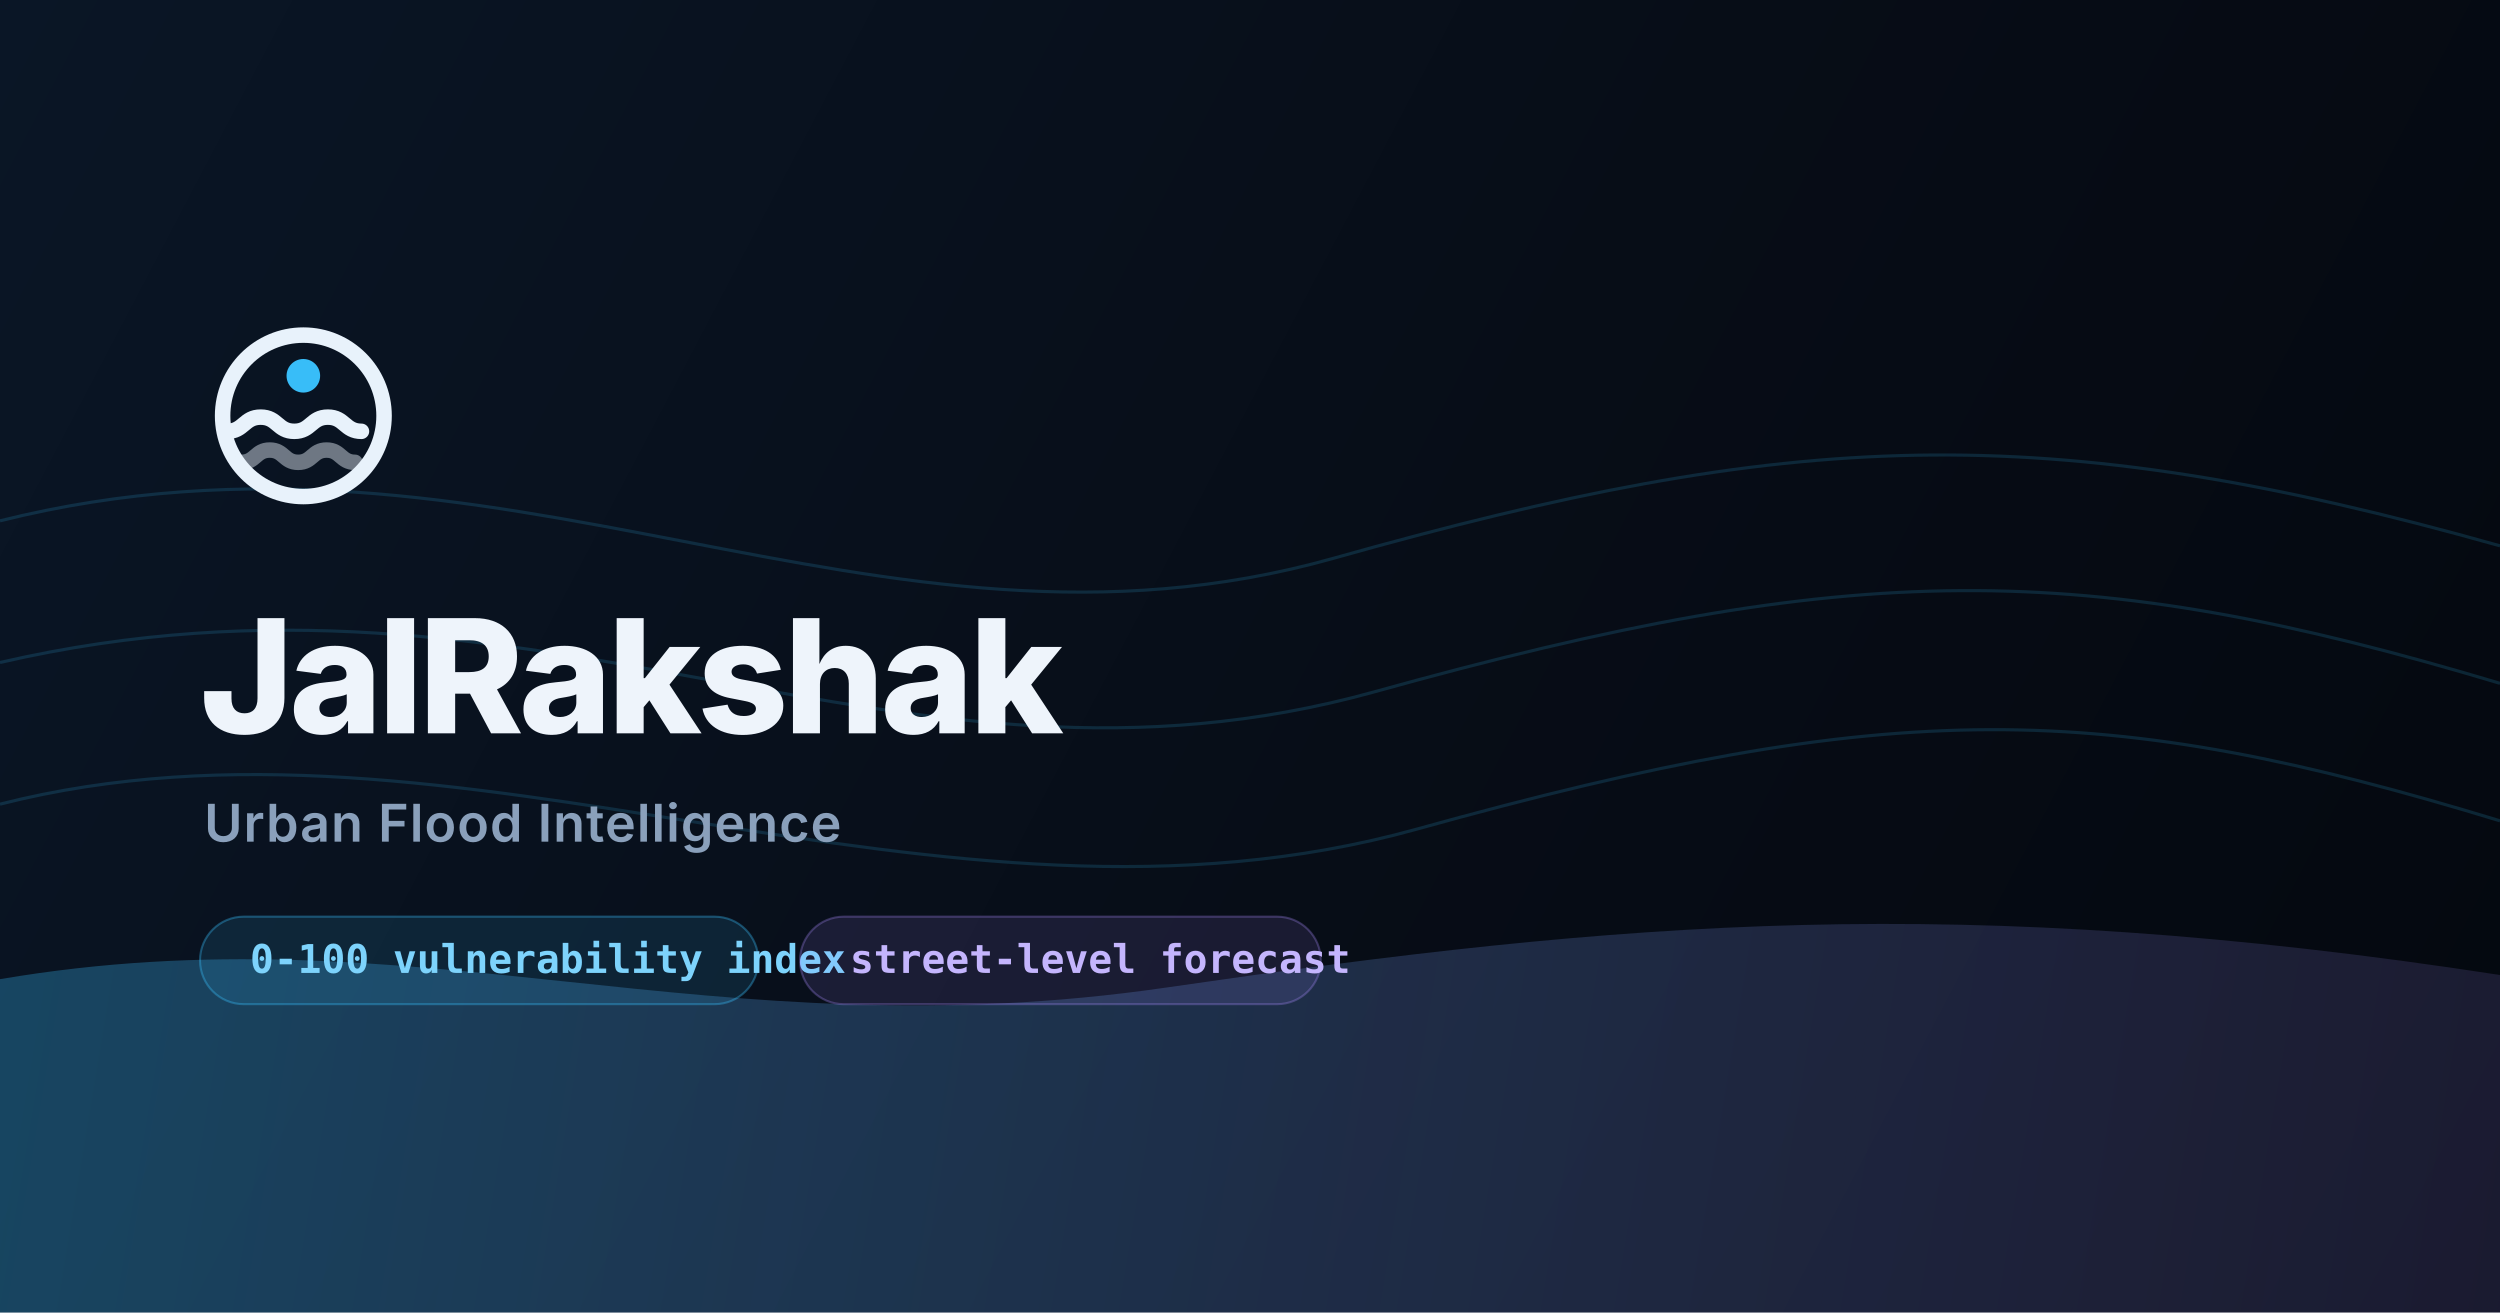
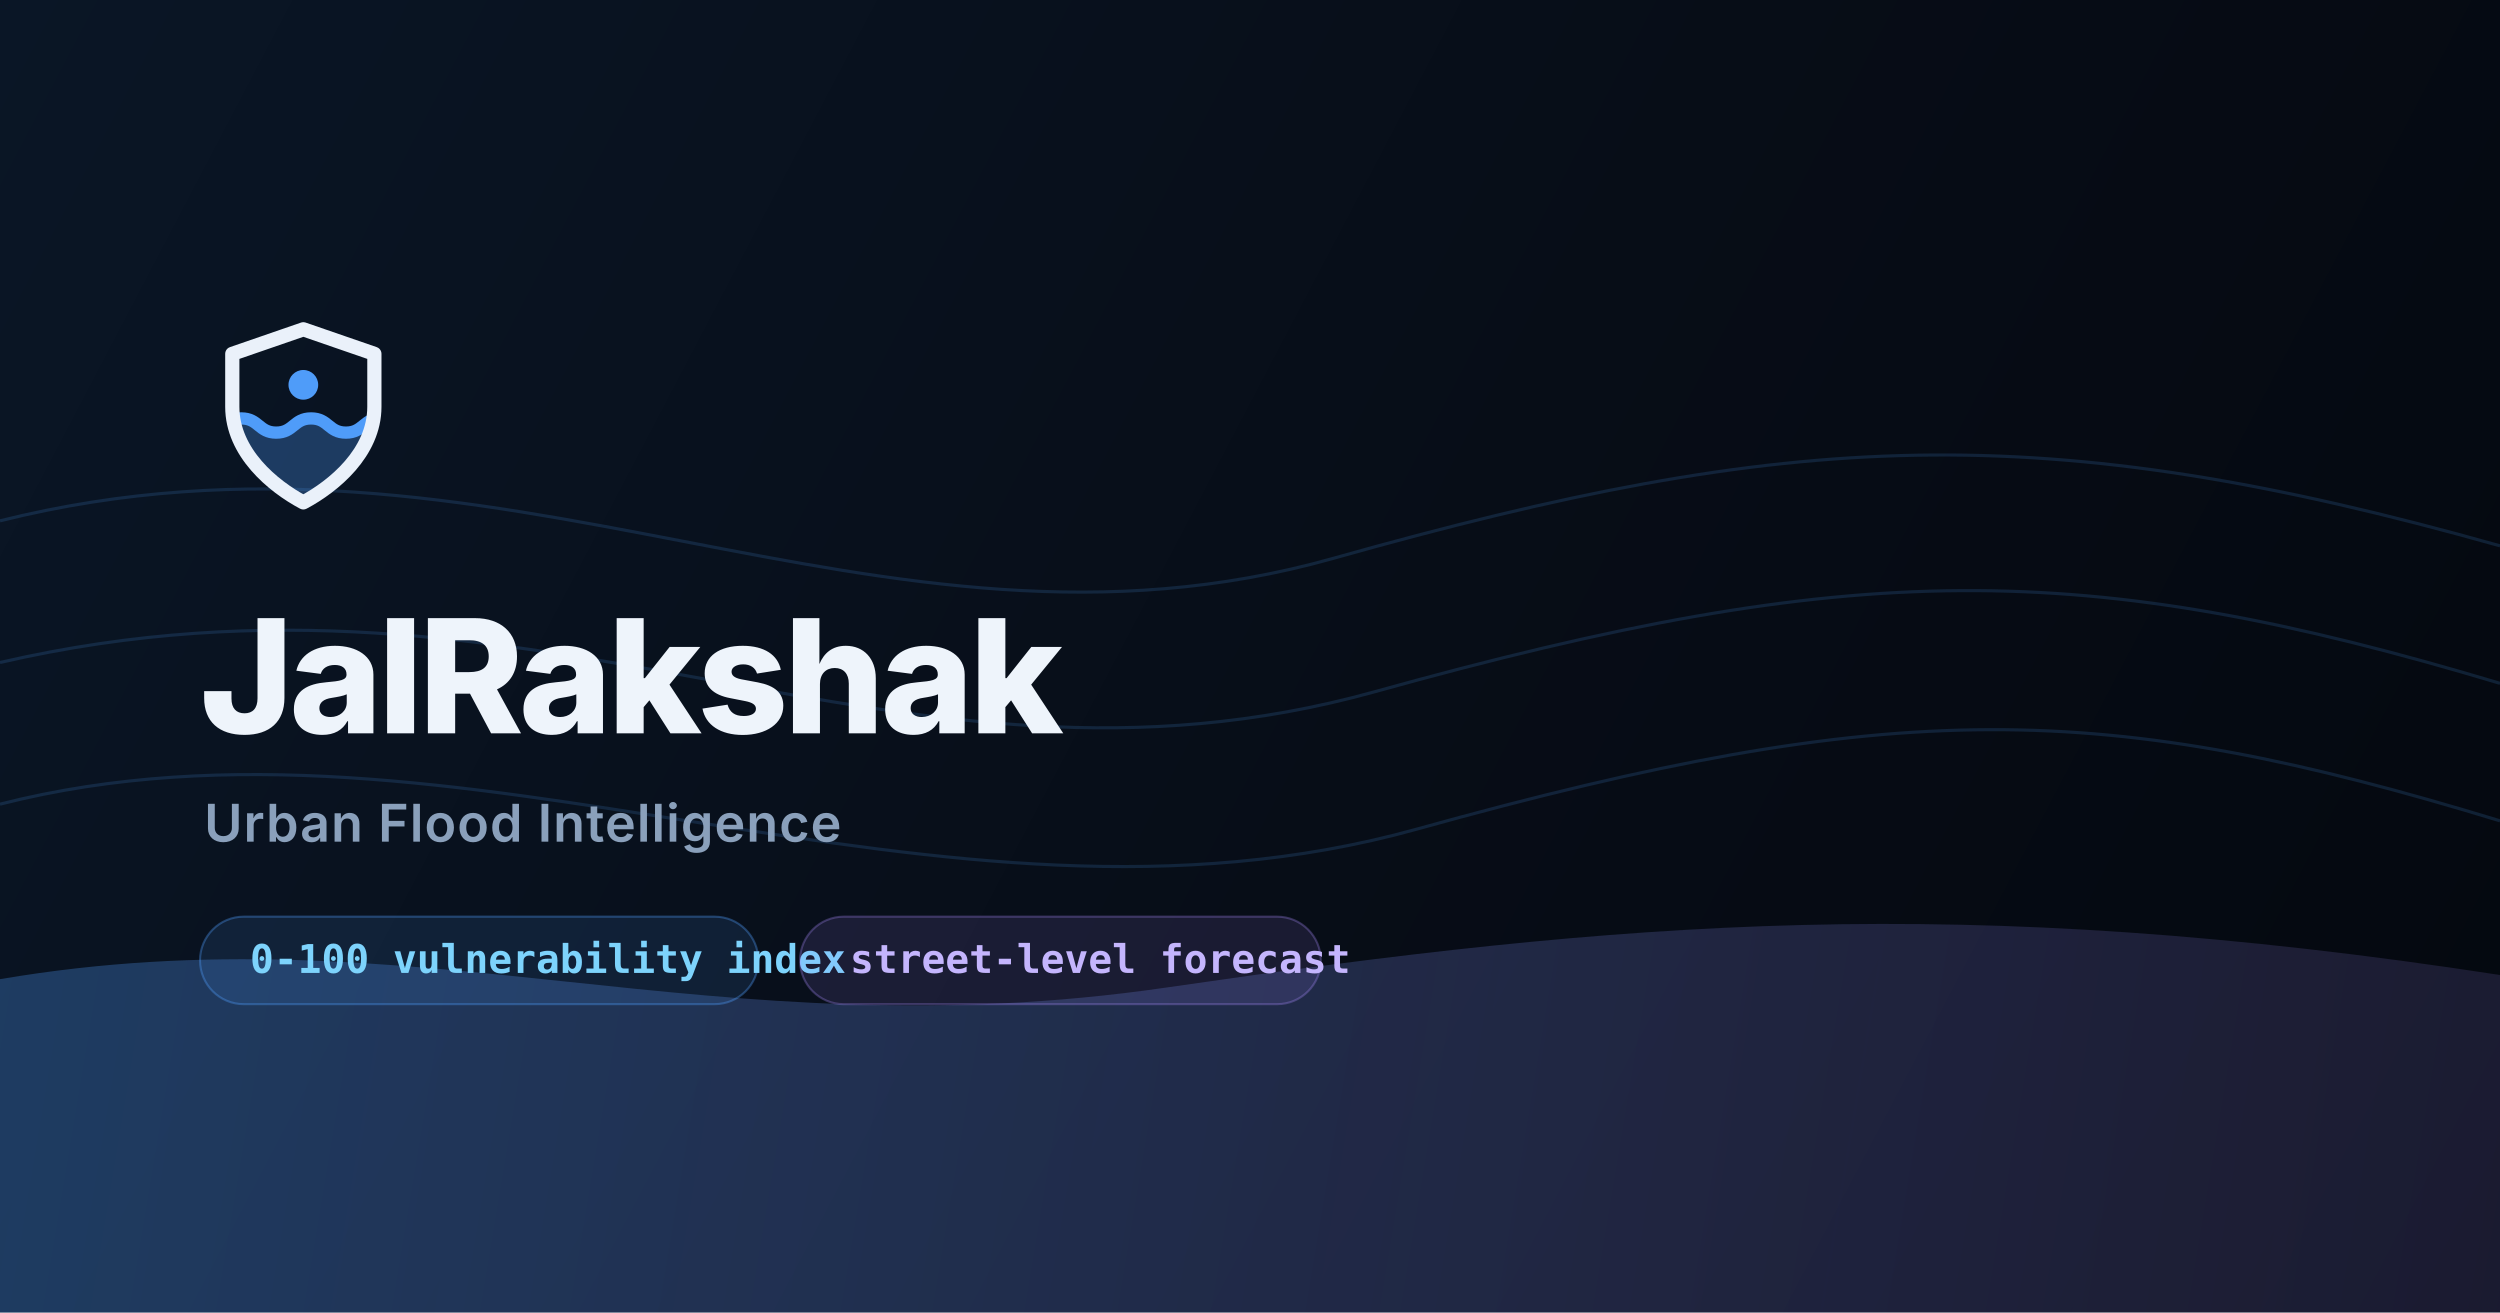
<svg xmlns="http://www.w3.org/2000/svg" width="1200" height="630" viewBox="0 0 1200 630" fill="none" role="img" aria-label="JalRakshak - Urban Flood Intelligence">
  <defs>
    <linearGradient id="sky" x1="0" y1="0" x2="1200" y2="630" gradientUnits="userSpaceOnUse">
      <stop offset="0%" stop-color="#0a1626" />
      <stop offset="55%" stop-color="#070d17" />
      <stop offset="100%" stop-color="#04080f" />
    </linearGradient>
    <linearGradient id="water" x1="0" y1="430" x2="1200" y2="630" gradientUnits="userSpaceOnUse">
-       <stop offset="0%" stop-color="#38bdf8" stop-opacity="0.30" />
+       <stop offset="0%" stop-color="#4f9cf9" stop-opacity="0.30" />
      <stop offset="100%" stop-color="#a78bfa" stop-opacity="0.14" />
    </linearGradient>
  </defs>
  <rect width="1200" height="630" fill="url(#sky)" />
-   <g stroke="#38bdf8" stroke-opacity="0.16" fill="none" stroke-width="1.5">
+   <g stroke="#4f9cf9" stroke-opacity="0.16" fill="none" stroke-width="1.5">
    <path d="M0 250 C 240 190, 420 330, 640 268 S 980 200, 1200 262" />
    <path d="M0 318 C 260 258, 430 396, 660 332 S 1000 268, 1200 328" />
    <path d="M0 386 C 220 330, 450 462, 680 398 S 1010 336, 1200 394" />
  </g>
  <path d="M0 470 C 200 436, 340 506, 560 474 S 940 428, 1200 468 L1200 630 L0 630 Z" fill="url(#water)" />
-   <g transform="translate(96,150) scale(3.1)" stroke="#e8f2fb" stroke-width="2.4" fill="none">
-     <circle cx="16" cy="16" r="12.5" />
-     <path d="M4.2 18.4c2.6 0 2.6-2.2 5.2-2.2s2.6 2.2 5.2 2.2 2.6-2.2 5.2-2.2 2.6 2.2 5.2 2.2" stroke-linecap="round" />
-     <path d="M6.4 23.2c2.2 0 2.2-1.9 4.4-1.9s2.2 1.9 4.4 1.9 2.2-1.9 4.4-1.9 2.2 1.9 4.4 1.9" stroke-linecap="round" opacity="0.45" />
-     <circle cx="16" cy="9.8" r="2.6" fill="#38bdf8" stroke="none" />
+   <g transform="translate(96,150) scale(3.1)" fill="none">
+     <clipPath id="sh">
+       <path d="M16 2.6 27 6.4v8.2c0 7.1-6.3 12.3-11 14.8-4.7-2.5-11-7.7-11-14.8V6.4z" />
+     </clipPath>
+     <g clip-path="url(#sh)">
+       <path d="M1 18.6c2.7 0 2.7-2.2 5.4-2.2s2.7 2.2 5.4 2.2 2.7-2.2 5.4-2.2 2.7 2.2 5.4 2.2 2.7-2.2 5.4-2.2V32H1z" fill="#4f9cf9" fill-opacity="0.3" />
+       <path d="M1 18.6c2.7 0 2.7-2.2 5.4-2.2s2.7 2.2 5.4 2.2 2.7-2.2 5.4-2.2 2.7 2.2 5.4 2.2 2.7-2.2 5.4-2.2" stroke="#4f9cf9" stroke-width="1.9" stroke-linecap="round" />
+     </g>
+     <path d="M16 2.6 27 6.4v8.2c0 7.1-6.3 12.3-11 14.8-4.7-2.5-11-7.7-11-14.8V6.4z" stroke="#eaf1fa" stroke-width="2.2" stroke-linejoin="round" />
+     <circle cx="16" cy="11.2" r="2.3" fill="#4f9cf9" />
  </g>
  <text x="96" y="352" font-family="Plus Jakarta Sans, Inter, sans-serif" font-size="76" font-weight="800" fill="#eef4fb" letter-spacing="-2">JalRakshak</text>
  <text x="98" y="404" font-family="Inter, sans-serif" font-size="25" font-weight="600" fill="#8aa0bb" letter-spacing="0.5">Urban Flood Intelligence</text>
  <g font-family="JetBrains Mono, monospace" font-size="19" font-weight="600">
-     <rect x="96" y="440" width="268" height="42" rx="21" fill="#38bdf8" fill-opacity="0.12" stroke="#38bdf8" stroke-opacity="0.35" />
+     <rect x="96" y="440" width="268" height="42" rx="21" fill="#4f9cf9" fill-opacity="0.12" stroke="#4f9cf9" stroke-opacity="0.35" />
    <text x="120" y="467" fill="#7dd3fc">0-100 vulnerability index</text>
    <rect x="384" y="440" width="250" height="42" rx="21" fill="#a78bfa" fill-opacity="0.12" stroke="#a78bfa" stroke-opacity="0.3" />
    <text x="408" y="467" fill="#c4b5fd">street-level forecast</text>
  </g>
</svg>
